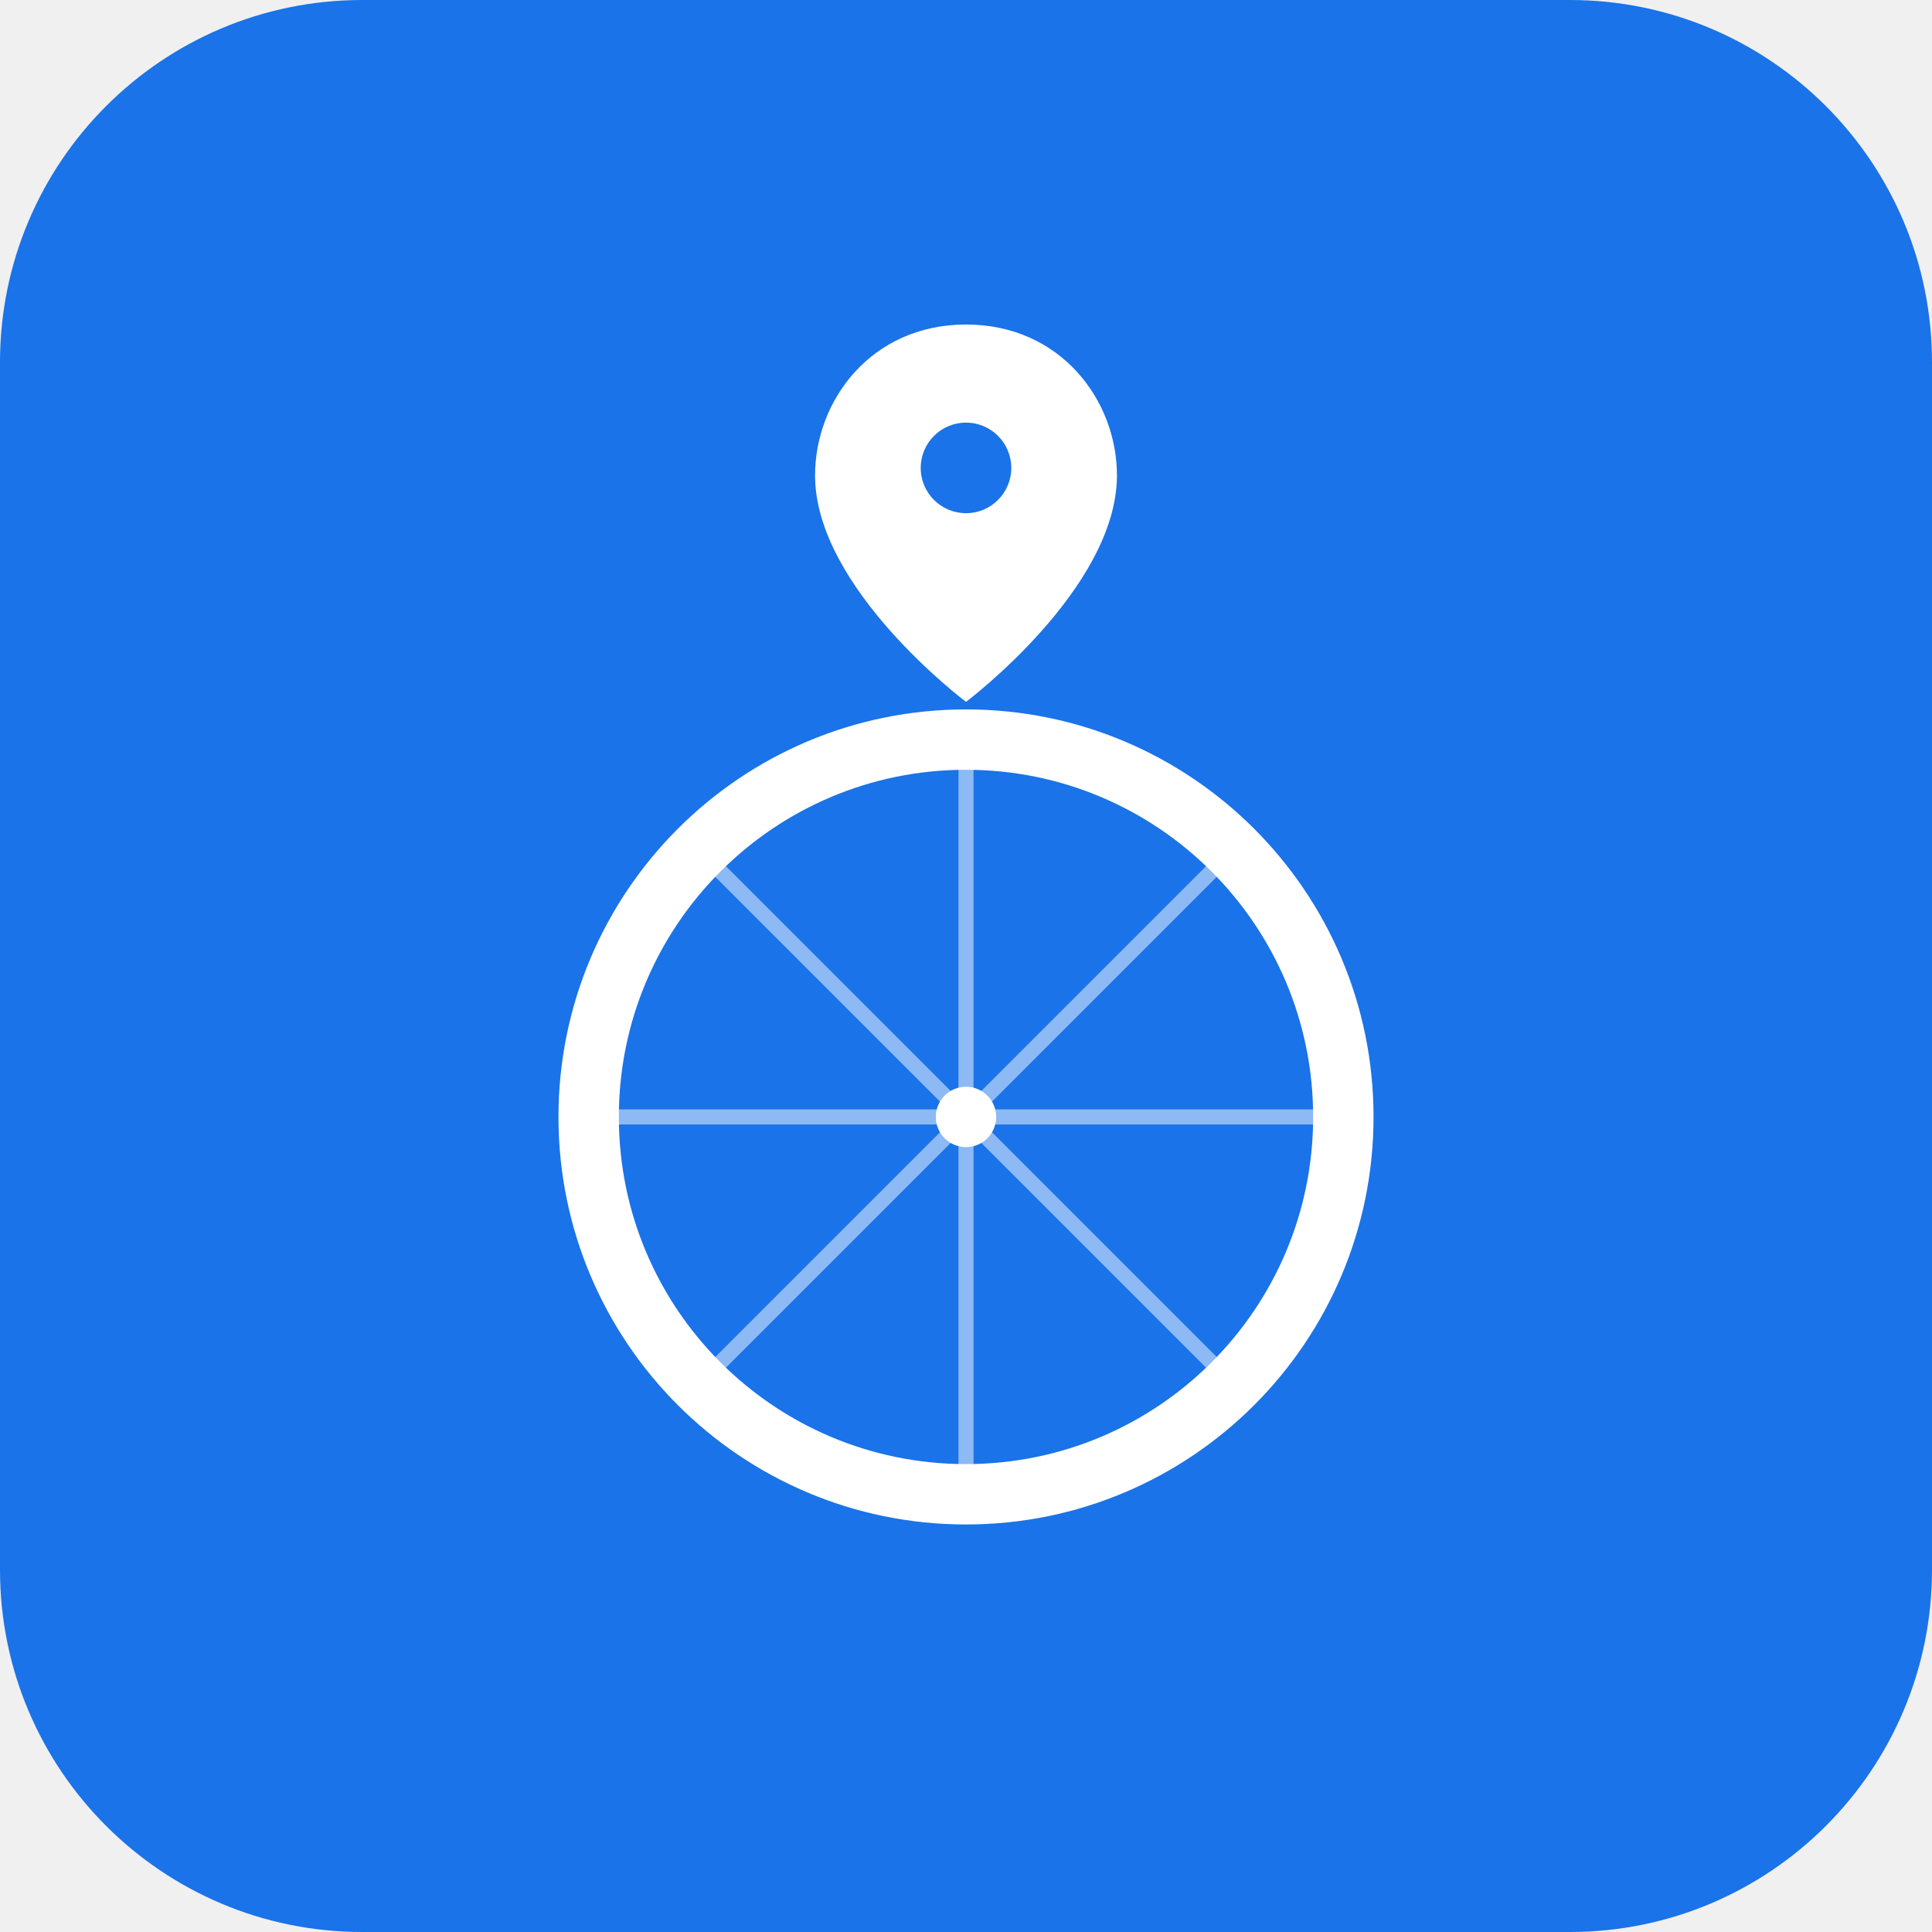
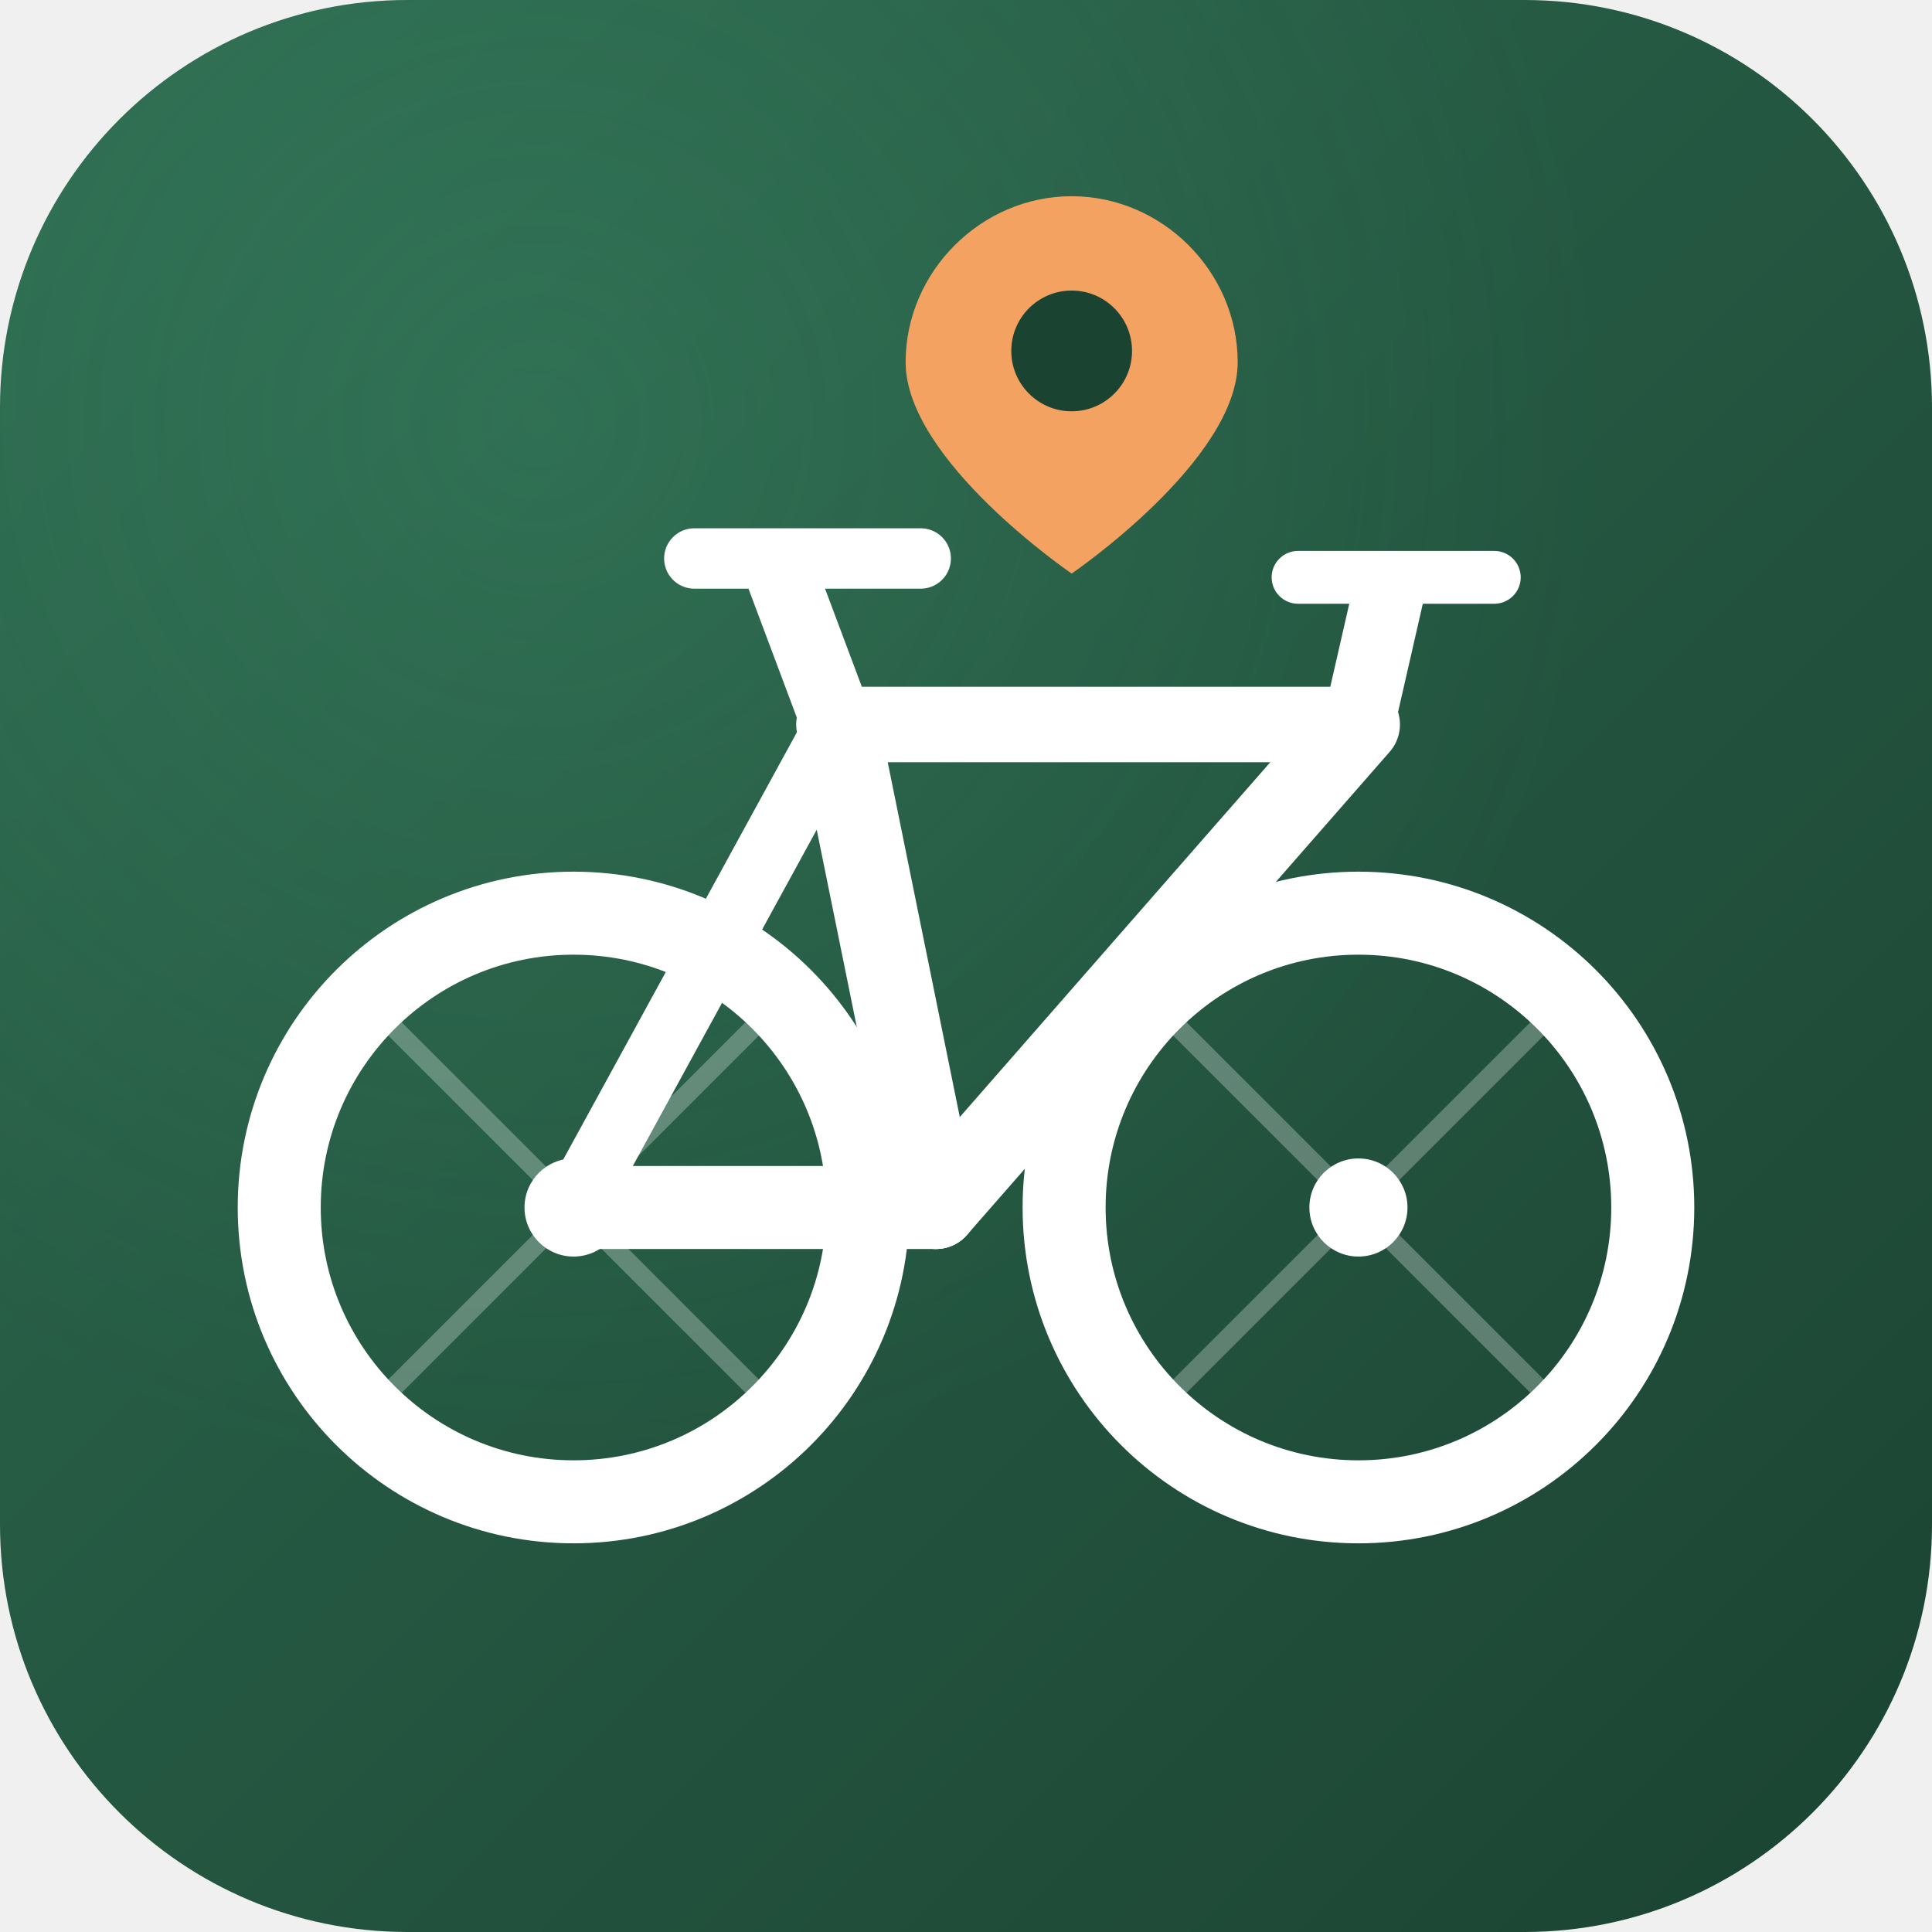
<svg xmlns="http://www.w3.org/2000/svg" viewBox="0 0 512 512">
-   <rect width="512" height="512" rx="96" fill="#1a73e8" />
-   <g transform="translate(256,256)">
-     <circle cx="0" cy="40" r="100" fill="none" stroke="#fff" stroke-width="16" />
-     <circle cx="0" cy="40" r="8" fill="#fff" />
-     <line x1="0" y1="-60" x2="0" y2="140" stroke="#fff" stroke-width="4" opacity="0.5" />
-     <line x1="-100" y1="40" x2="100" y2="40" stroke="#fff" stroke-width="4" opacity="0.5" />
-     <line x1="-70" y1="-30" x2="70" y2="110" stroke="#fff" stroke-width="4" opacity="0.5" />
-     <line x1="70" y1="-30" x2="-70" y2="110" stroke="#fff" stroke-width="4" opacity="0.5" />
-     <g transform="translate(0,-110)">
-       <path d="M0-60 C-25-60 -40-40 -40-20 C-40 10 0 40 0 40 C0 40 40 10 40-20 C40-40 25-60 0-60Z" fill="#fff" />
-       <circle cx="0" cy="-22" r="12" fill="#1a73e8" />
-     </g>
-   </g>
+   <defs>
+     <linearGradient id="bg" x1="0%" y1="0%" x2="100%" y2="100%">
+       <stop offset="0%" stop-color="#2D6A4F" />
+       <stop offset="100%" stop-color="#1B4332" />
+     </linearGradient>
+     <radialGradient id="hl" cx="28%" cy="22%" r="55%">
+       <stop offset="0%" stop-color="#52B788" stop-opacity="0.18" />
+       <stop offset="100%" stop-color="#52B788" stop-opacity="0" />
+     </radialGradient>
+   </defs>
+   <rect width="512" height="512" rx="108" fill="url(#bg)" />
+   <rect width="512" height="512" rx="108" fill="url(#hl)" />
+   <circle cx="152" cy="320" r="78" fill="none" stroke="#FFFFFF" stroke-width="22" />
+   <circle cx="152" cy="320" r="13" fill="#FFFFFF" />
+   <line x1="97" y1="265" x2="207" y2="375" stroke="#FFFFFF" stroke-width="5" opacity="0.28" />
+   <line x1="207" y1="265" x2="97" y2="375" stroke="#FFFFFF" stroke-width="5" opacity="0.28" />
+   <circle cx="360" cy="320" r="78" fill="none" stroke="#FFFFFF" stroke-width="22" />
+   <circle cx="360" cy="320" r="13" fill="#FFFFFF" />
+   <line x1="305" y1="265" x2="415" y2="375" stroke="#FFFFFF" stroke-width="5" opacity="0.28" />
+   <line x1="415" y1="265" x2="305" y2="375" stroke="#FFFFFF" stroke-width="5" opacity="0.28" />
+   <line x1="152" y1="320" x2="248" y2="320" stroke="#FFFFFF" stroke-width="22" stroke-linecap="round" />
+   <line x1="248" y1="320" x2="222" y2="192" stroke="#FFFFFF" stroke-width="22" stroke-linecap="round" />
+   <line x1="360" y1="192" x2="248" y2="320" stroke="#FFFFFF" stroke-width="22" stroke-linecap="round" />
+   <line x1="222" y1="192" x2="360" y2="192" stroke="#FFFFFF" stroke-width="20" stroke-linecap="round" />
+   <line x1="152" y1="320" x2="222" y2="192" stroke="#FFFFFF" stroke-width="17" stroke-linecap="round" />
+   <line x1="222" y1="192" x2="207" y2="152" stroke="#FFFFFF" stroke-width="19" stroke-linecap="round" />
+   <line x1="184" y1="148" x2="244" y2="148" stroke="#FFFFFF" stroke-width="16" stroke-linecap="round" />
+   <line x1="360" y1="192" x2="368" y2="157" stroke="#FFFFFF" stroke-width="19" stroke-linecap="round" />
+   <line x1="344" y1="153" x2="396" y2="153" stroke="#FFFFFF" stroke-width="14" stroke-linecap="round" />
+   <path d="M284,52 C260,52 240,72 240,96 C240,122 284,152 284,152 C284,152 328,122 328,96 C328,72 308,52 284,52Z" fill="#F4A261" />
+   <circle cx="284" cy="93" r="16" fill="#1B4332" />
</svg>
